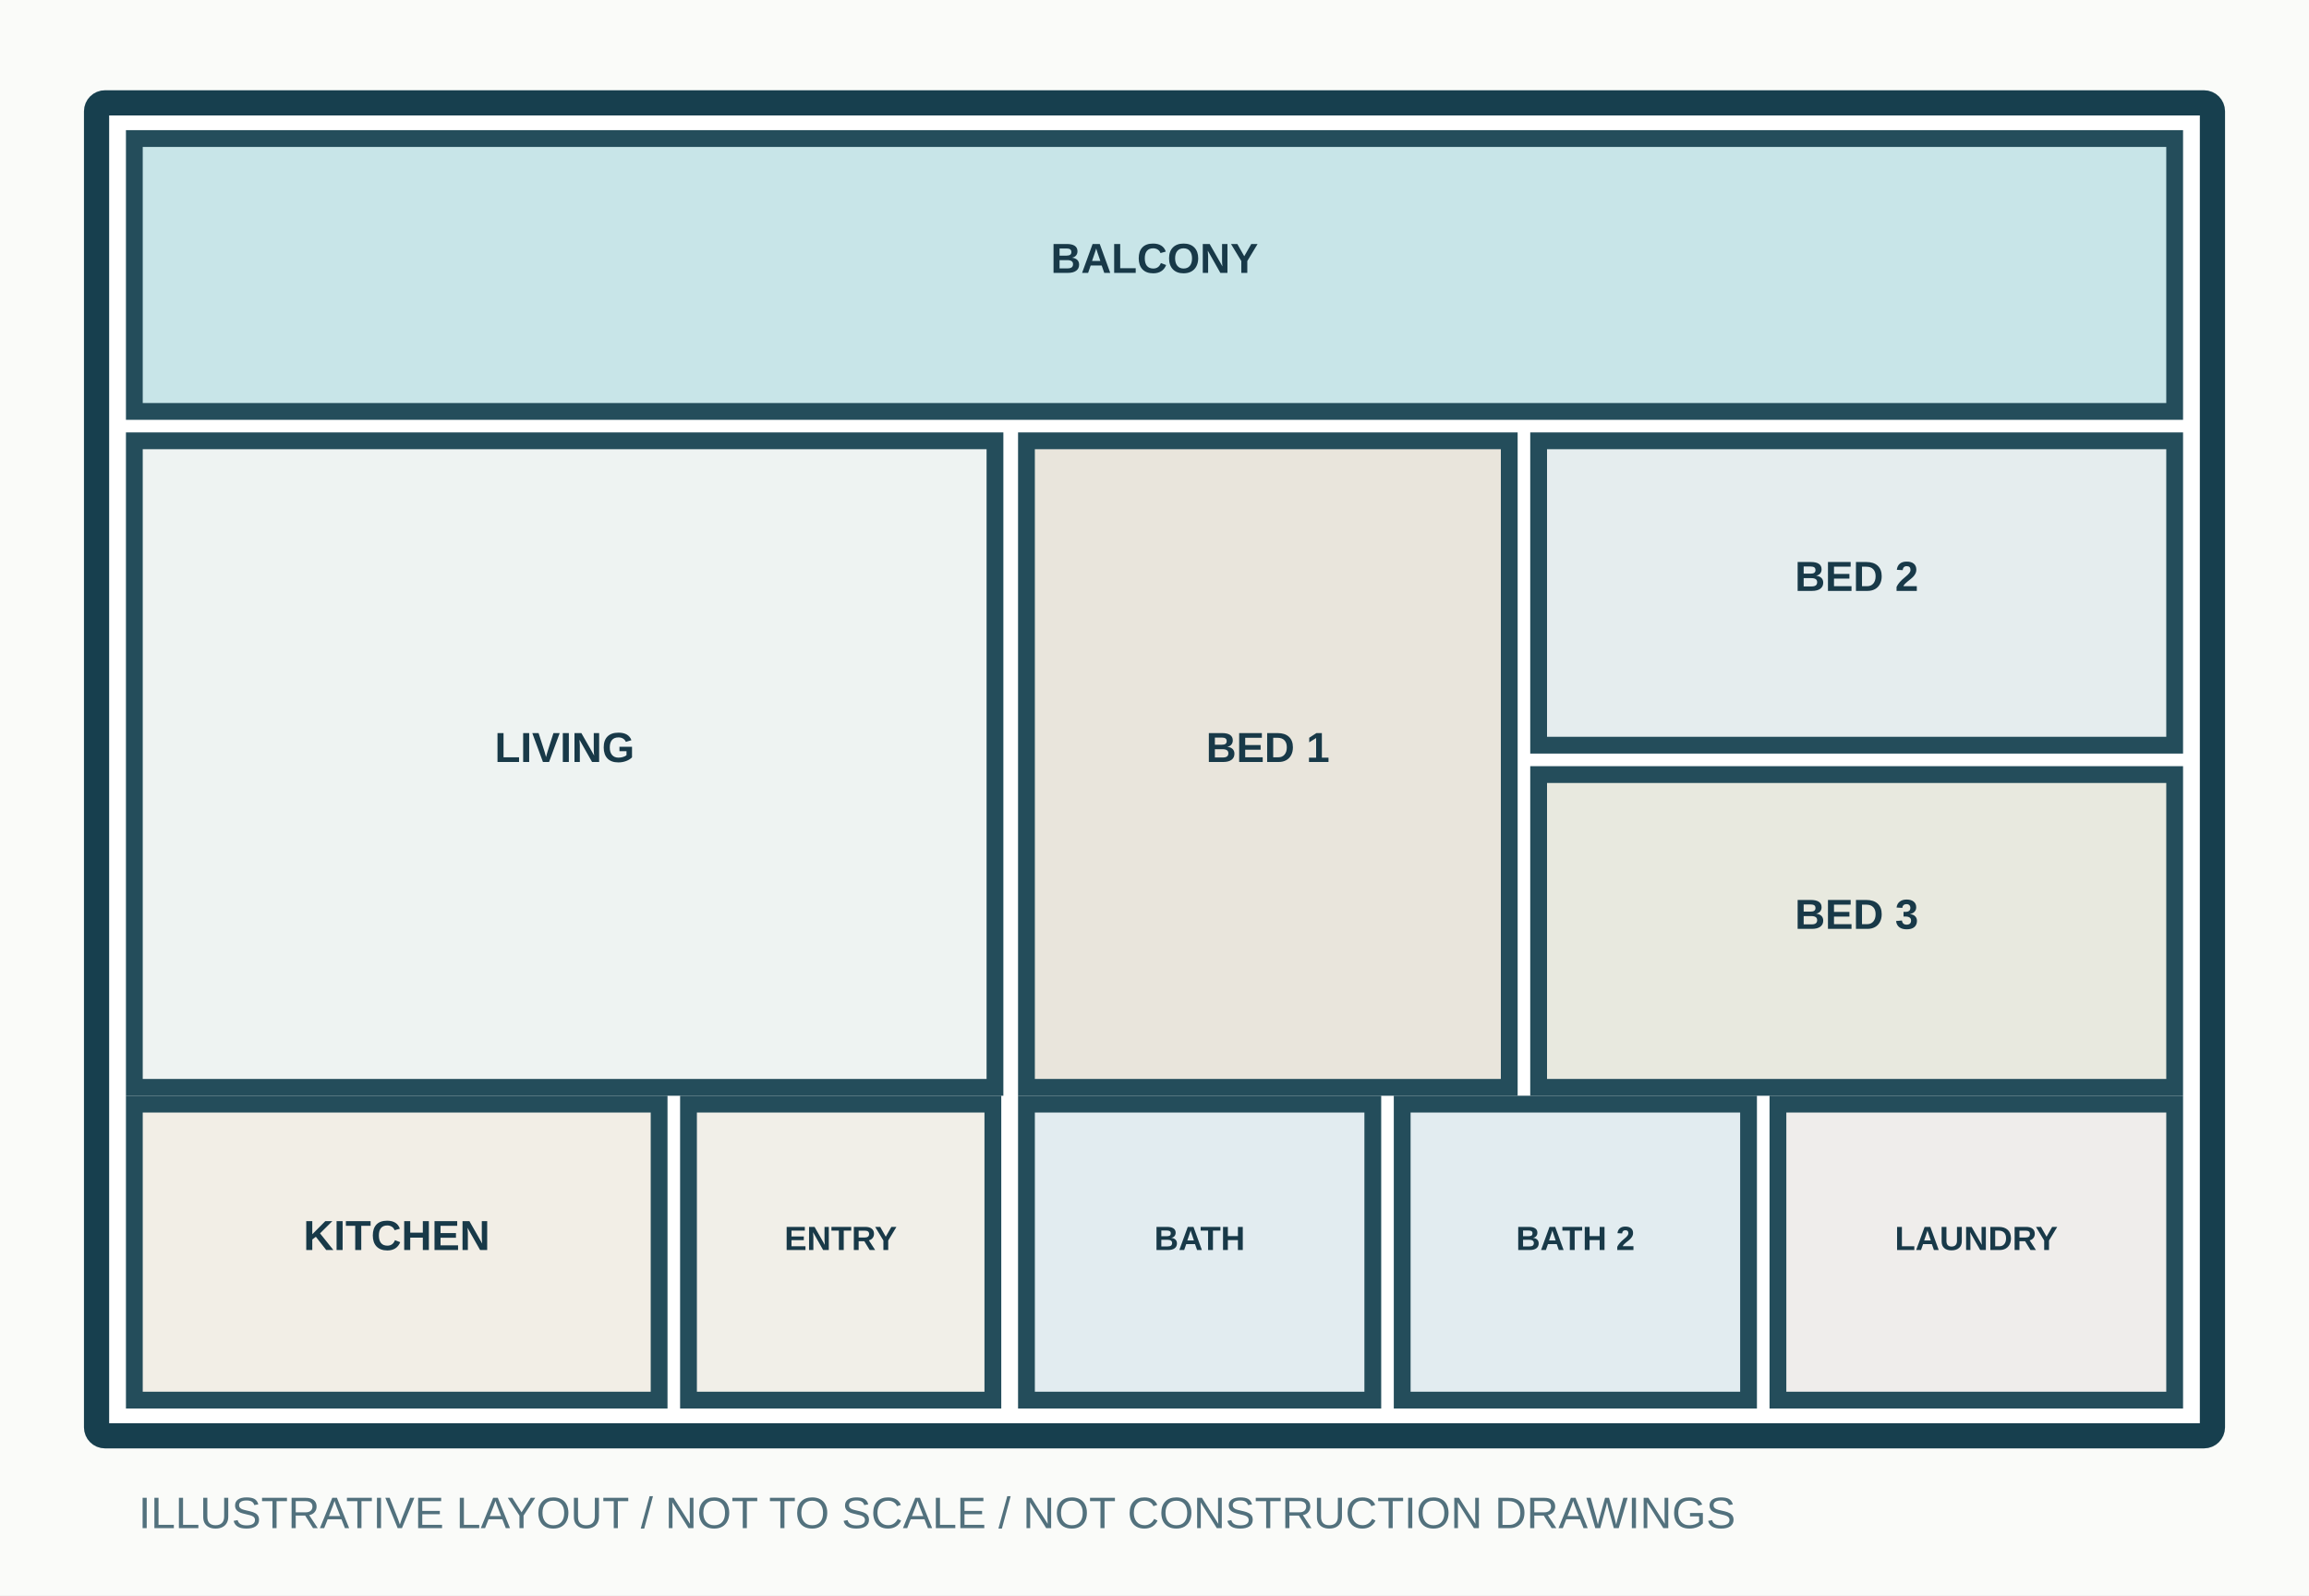
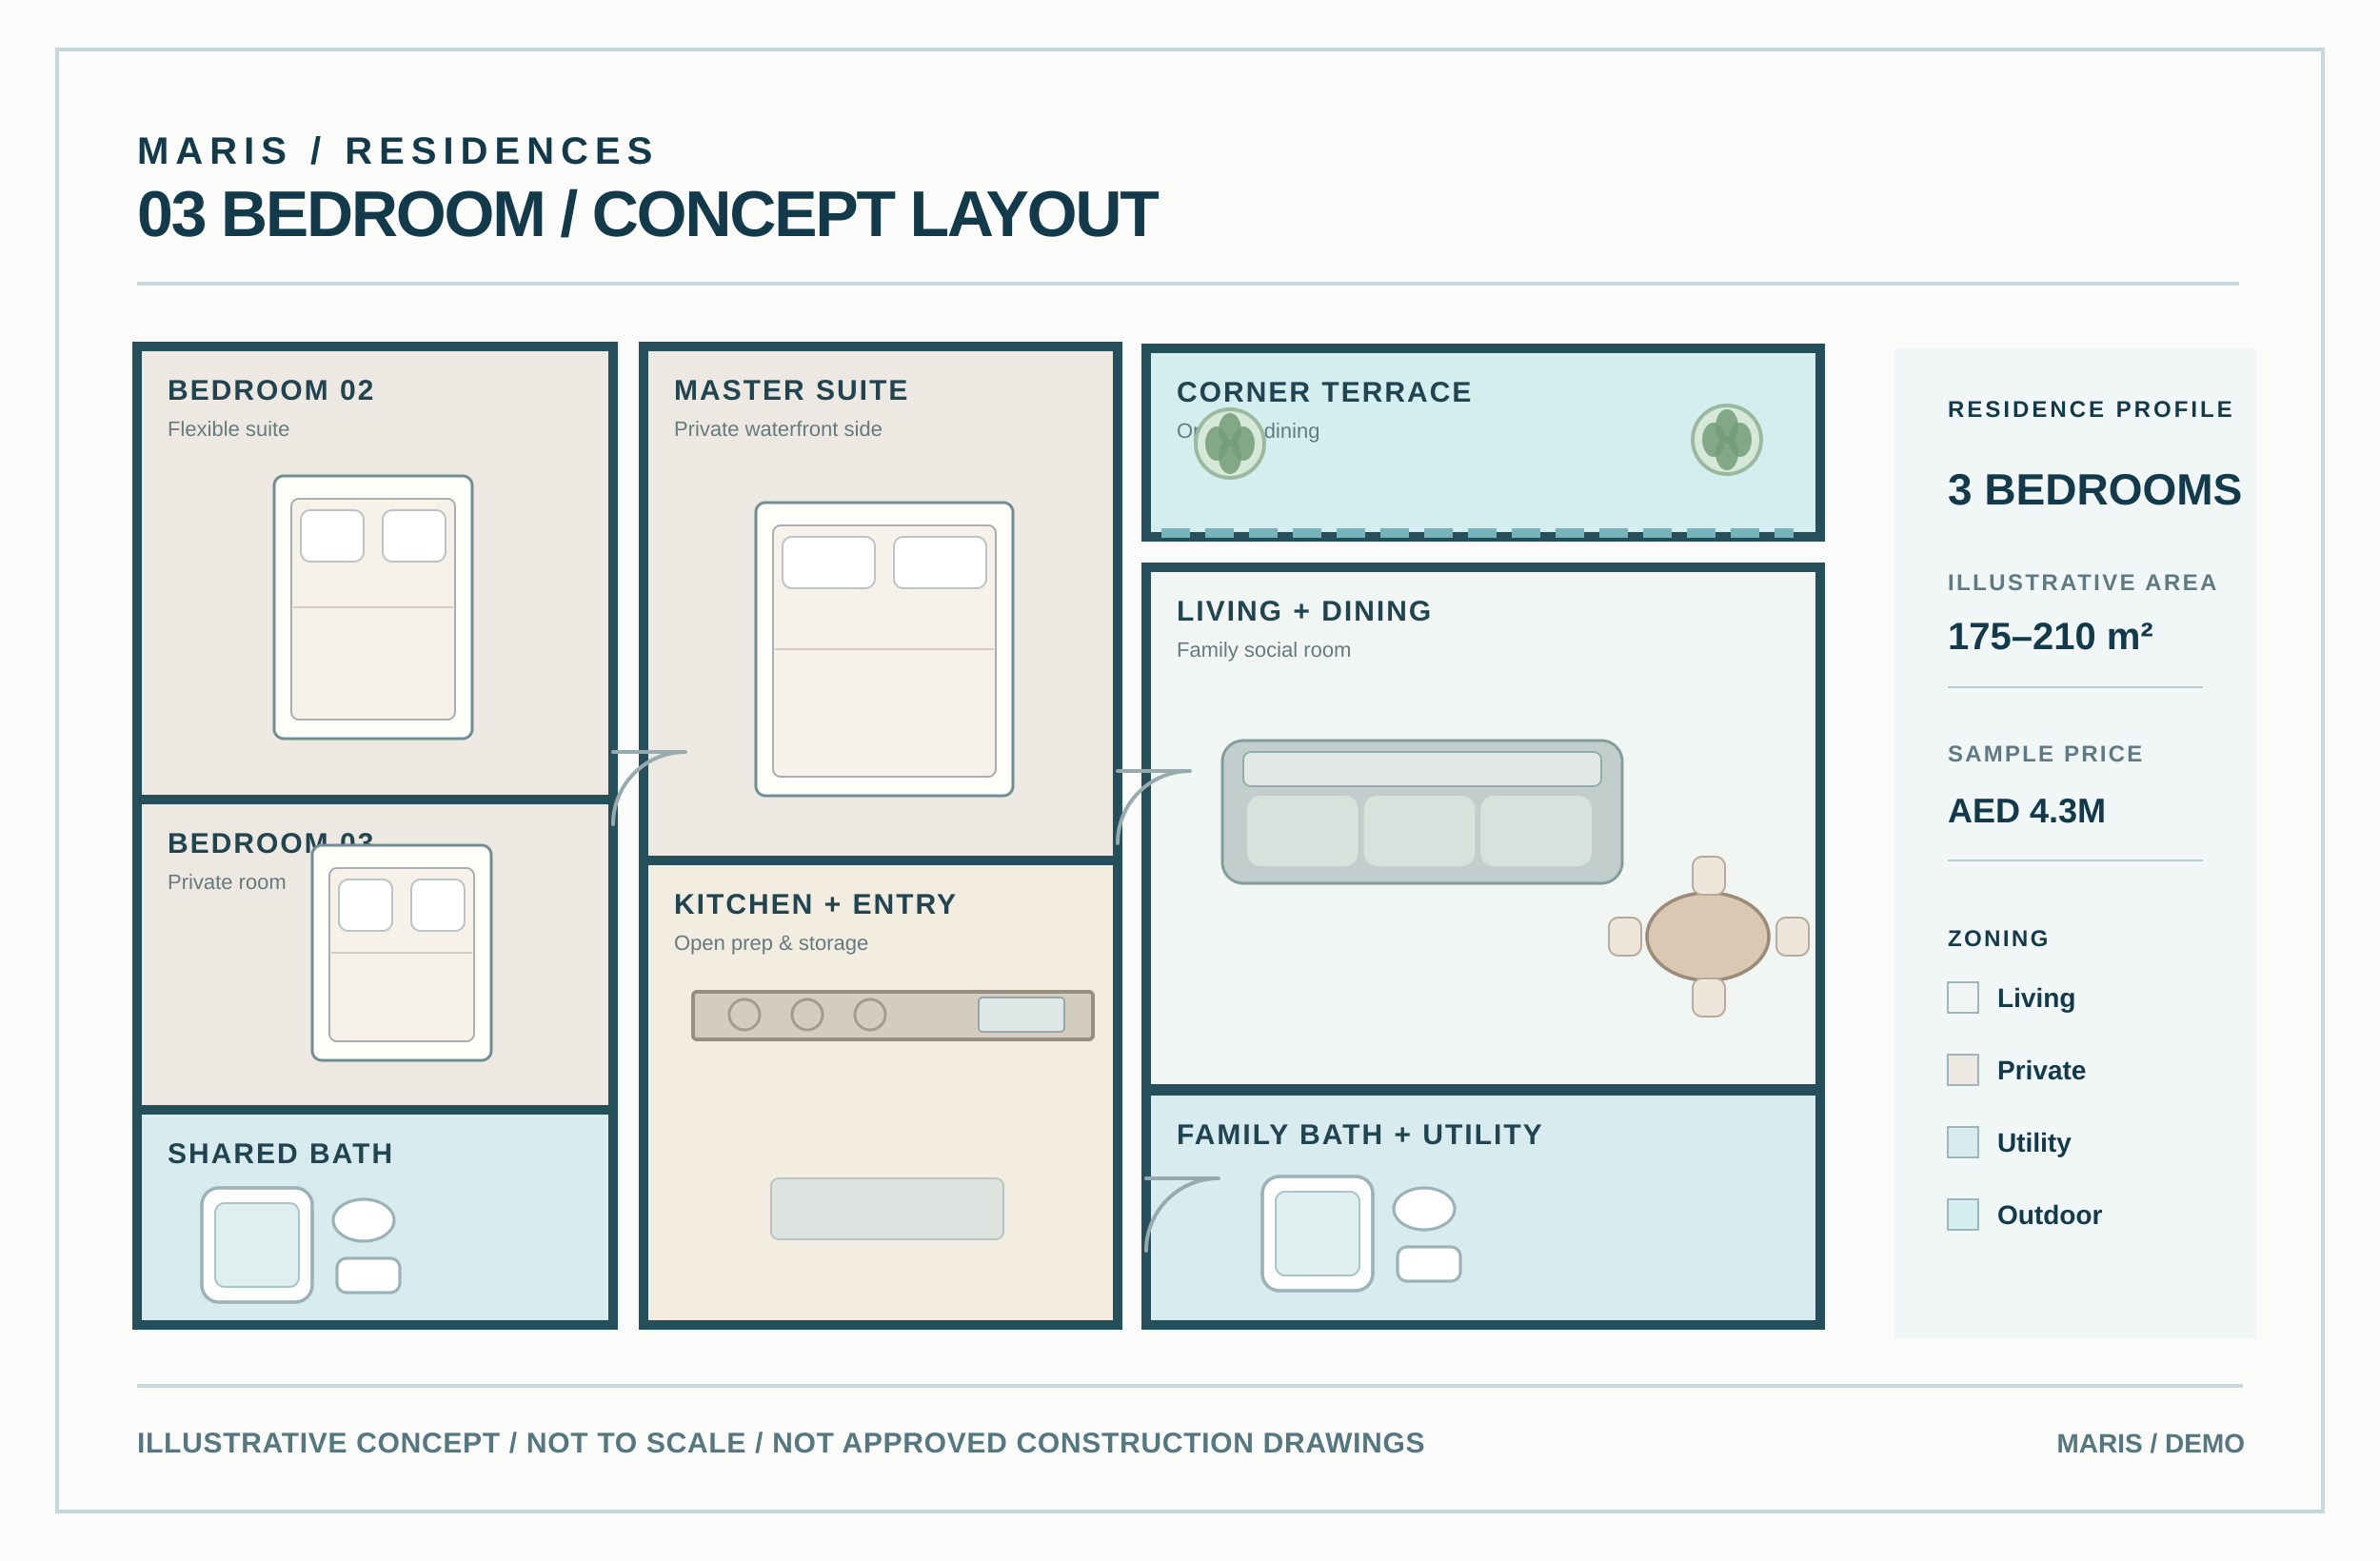
- <svg xmlns="http://www.w3.org/2000/svg" width="1100" height="760" viewBox="0 0 1100 760" role="img">
-   <rect width="1100" height="760" fill="#fafbf9" />
-   <rect x="46" y="49" width="1008" height="635" rx="4" fill="#fff" stroke="#173f4e" stroke-width="12" />
-   <rect x="64" y="66" width="972" height="130" fill="#c8e5e8" stroke="#244d5b" stroke-width="8" />
-   <text x="550.0" y="130.0" fill="#183948" font-family="Arial,sans-serif" font-size="20" font-weight="700" text-anchor="middle">BALCONY</text>
-   <rect x="64" y="210" width="410" height="308" fill="#eef3f2" stroke="#244d5b" stroke-width="8" />
-   <text x="269.0" y="363.0" fill="#183948" font-family="Arial,sans-serif" font-size="20" font-weight="700" text-anchor="middle">LIVING</text>
-   <rect x="64" y="526" width="250" height="141" fill="#f2eee6" stroke="#244d5b" stroke-width="8" />
-   <text x="189.0" y="595.5" fill="#183948" font-family="Arial,sans-serif" font-size="20" font-weight="700" text-anchor="middle">KITCHEN</text>
-   <rect x="328" y="526" width="145" height="141" fill="#f1efe8" stroke="#244d5b" stroke-width="8" />
-   <text x="400.5" y="595.5" fill="#183948" font-family="Arial,sans-serif" font-size="16" font-weight="700" text-anchor="middle">ENTRY</text>
-   <rect x="489" y="210" width="230" height="308" fill="#e9e5dc" stroke="#244d5b" stroke-width="8" />
-   <text x="604.0" y="363.0" fill="#183948" font-family="Arial,sans-serif" font-size="20" font-weight="700" text-anchor="middle">BED 1</text>
-   <rect x="733" y="210" width="303" height="145" fill="#e5edee" stroke="#244d5b" stroke-width="8" />
-   <text x="884.5" y="281.5" fill="#183948" font-family="Arial,sans-serif" font-size="20" font-weight="700" text-anchor="middle">BED 2</text>
-   <rect x="733" y="369" width="303" height="149" fill="#e8e9df" stroke="#244d5b" stroke-width="8" />
-   <text x="884.5" y="442.5" fill="#183948" font-family="Arial,sans-serif" font-size="20" font-weight="700" text-anchor="middle">BED 3</text>
-   <rect x="489" y="526" width="165" height="141" fill="#e2ecf0" stroke="#244d5b" stroke-width="8" />
-   <text x="571.5" y="595.5" fill="#183948" font-family="Arial,sans-serif" font-size="16" font-weight="700" text-anchor="middle">BATH</text>
-   <rect x="668" y="526" width="165" height="141" fill="#e2ecf0" stroke="#244d5b" stroke-width="8" />
-   <text x="750.5" y="595.5" fill="#183948" font-family="Arial,sans-serif" font-size="16" font-weight="700" text-anchor="middle">BATH 2</text>
-   <rect x="847" y="526" width="189" height="141" fill="#efedeb" stroke="#244d5b" stroke-width="8" />
-   <text x="941.5" y="595.5" fill="#183948" font-family="Arial,sans-serif" font-size="16" font-weight="700" text-anchor="middle">LAUNDRY</text>
-   <text x="66" y="728" font-size="21" font-family="Arial,sans-serif" fill="#52717d">ILLUSTRATIVE LAYOUT / NOT TO SCALE / NOT CONSTRUCTION DRAWINGS</text>
+ <svg xmlns="http://www.w3.org/2000/svg" viewBox="0 0 1250 820" width="1250" height="820" role="img" aria-labelledby="title desc">
+   <rect x="0" y="0" width="1250" height="820" rx="0" fill="#fbfcfa" stroke="none" stroke-width="0" />
+   <rect x="30" y="26" width="1190" height="768" rx="0" fill="none" stroke="#c6d8da" stroke-width="2" />
+   <text x="72" y="86" text-anchor="start" fill="#123a4b" font-family="Arial,Helvetica,sans-serif" font-size="20" font-weight="800" letter-spacing="3.5">MARIS / RESIDENCES</text>
+   <text x="72" y="124" text-anchor="start" fill="#123a4b" font-family="Arial,Helvetica,sans-serif" font-size="34" font-weight="800" letter-spacing="-1.1">03 BEDROOM / CONCEPT LAYOUT</text>
+   <line x1="72" y1="149" x2="1176" y2="149" stroke="#c7d8da" stroke-width="2" />
+   <rect x="995" y="183" width="190" height="520" rx="0" fill="#f1f6f6" stroke="none" stroke-width="0" />
+   <text x="1023" y="219" text-anchor="start" fill="#123a4b" font-family="Arial,Helvetica,sans-serif" font-size="12" font-weight="700" letter-spacing="1.5">RESIDENCE PROFILE</text>
+   <text x="1023" y="265" text-anchor="start" fill="#123a4b" font-family="Arial,Helvetica,sans-serif" font-size="23" font-weight="800" letter-spacing="">3 BEDROOMS</text>
+   <text x="1023" y="310" text-anchor="start" fill="#5f7a82" font-family="Arial,Helvetica,sans-serif" font-size="12" font-weight="700" letter-spacing="1.2">ILLUSTRATIVE AREA</text>
+   <text x="1023" y="341" text-anchor="start" fill="#123a4b" font-family="Arial,Helvetica,sans-serif" font-size="20" font-weight="700" letter-spacing="">175–210 m²</text>
+   <line x1="1023" y1="361" x2="1157" y2="361" stroke="#b8cdd0" stroke-width="1" />
+   <text x="1023" y="400" text-anchor="start" fill="#5f7a82" font-family="Arial,Helvetica,sans-serif" font-size="12" font-weight="700" letter-spacing="1.1">SAMPLE PRICE</text>
+   <text x="1023" y="432" text-anchor="start" fill="#123a4b" font-family="Arial,Helvetica,sans-serif" font-size="18" font-weight="800" letter-spacing="">AED 4.3M</text>
+   <line x1="1023" y1="452" x2="1157" y2="452" stroke="#b8cdd0" stroke-width="1" />
+   <text x="1023" y="497" text-anchor="start" fill="#123a4b" font-family="Arial,Helvetica,sans-serif" font-size="12" font-weight="700" letter-spacing="1.2">ZONING</text>
+   <rect x="1023" y="516" width="16" height="16" rx="0" fill="#f1f6f4" stroke="#9eb5b9" stroke-width="1" />
+   <text x="1049" y="529" text-anchor="start" fill="#123a4b" font-family="Arial,Helvetica,sans-serif" font-size="14" font-weight="600" letter-spacing="">Living</text>
+   <rect x="1023" y="554" width="16" height="16" rx="0" fill="#ede9e2" stroke="#9eb5b9" stroke-width="1" />
+   <text x="1049" y="567" text-anchor="start" fill="#123a4b" font-family="Arial,Helvetica,sans-serif" font-size="14" font-weight="600" letter-spacing="">Private</text>
+   <rect x="1023" y="592" width="16" height="16" rx="0" fill="#d8ecf0" stroke="#9eb5b9" stroke-width="1" />
+   <text x="1049" y="605" text-anchor="start" fill="#123a4b" font-family="Arial,Helvetica,sans-serif" font-size="14" font-weight="600" letter-spacing="">Utility</text>
+   <rect x="1023" y="630" width="16" height="16" rx="0" fill="#d4eef0" stroke="#9eb5b9" stroke-width="1" />
+   <text x="1049" y="643" text-anchor="start" fill="#123a4b" font-family="Arial,Helvetica,sans-serif" font-size="14" font-weight="600" letter-spacing="">Outdoor</text>
+   <line x1="72" y1="728" x2="1178" y2="728" stroke="#c7d8da" stroke-width="2" />
+   <text x="72" y="763" text-anchor="start" fill="#547780" font-family="Arial,Helvetica,sans-serif" font-size="15" font-weight="700" letter-spacing=".35">ILLUSTRATIVE CONCEPT  /  NOT TO SCALE  /  NOT APPROVED CONSTRUCTION DRAWINGS</text>
+   <text x="1179" y="763" text-anchor="end" fill="#547780" font-family="Arial,Helvetica,sans-serif" font-size="14" font-weight="700" letter-spacing="">MARIS / DEMO</text>
+   <rect x="602" y="183" width="354" height="99" rx="0" fill="#d4eef0" stroke="#254f5b" stroke-width="5" />
+   <text x="618" y="211" text-anchor="start" fill="#214451" font-family="Arial,Helvetica,sans-serif" font-size="15" font-weight="800" letter-spacing="1">CORNER TERRACE</text>
+   <text x="618" y="230" text-anchor="start" fill="#657a7d" font-family="Arial,Helvetica,sans-serif" font-size="11" font-weight="500" letter-spacing="">Open-air dining</text>
+   <circle cx="907" cy="231" r="18" fill="#d6e9d8" stroke="#9ab99f" stroke-width="2" />
+   <ellipse cx="900" cy="231" rx="6" ry="9" fill="#739c78" opacity=".85" />
+   <ellipse cx="914" cy="231" rx="6" ry="9" fill="#739c78" opacity=".85" />
+   <ellipse cx="907" cy="224" rx="6" ry="9" fill="#739c78" opacity=".85" />
+   <ellipse cx="907" cy="238" rx="6" ry="9" fill="#739c78" opacity=".85" />
+   <circle cx="646" cy="233" r="18" fill="#d6e9d8" stroke="#9ab99f" stroke-width="2" />
+   <ellipse cx="639" cy="233" rx="6" ry="9" fill="#739c78" opacity=".85" />
+   <ellipse cx="653" cy="233" rx="6" ry="9" fill="#739c78" opacity=".85" />
+   <ellipse cx="646" cy="226" rx="6" ry="9" fill="#739c78" opacity=".85" />
+   <ellipse cx="646" cy="240" rx="6" ry="9" fill="#739c78" opacity=".85" />
+   <line x1="610" y1="280" x2="942" y2="280" stroke="#76b4bc" stroke-width="5" stroke-dasharray="15 8" />
+   <rect x="72" y="182" width="250" height="238" rx="0" fill="#ede9e2" stroke="#254f5b" stroke-width="5" />
+   <text x="88" y="210" text-anchor="start" fill="#214451" font-family="Arial,Helvetica,sans-serif" font-size="15" font-weight="800" letter-spacing="1">BEDROOM 02</text>
+   <text x="88" y="229" text-anchor="start" fill="#657a7d" font-family="Arial,Helvetica,sans-serif" font-size="11" font-weight="500" letter-spacing="">Flexible suite</text>
+   <rect x="144" y="250" width="104" height="138" rx="5" fill="#fdfdfa" stroke="#718d92" stroke-width="1.5" />
+   <rect x="153" y="262" width="86" height="116" rx="4" fill="#f6f2ea" stroke="#a9afb0" stroke-width="1" />
+   <rect x="158" y="268" width="33.0" height="27" rx="5" fill="#fff" stroke="#bbc4c2" stroke-width="1" />
+   <rect x="201.0" y="268" width="33.0" height="27" rx="5" fill="#fff" stroke="#bbc4c2" stroke-width="1" />
+   <line x1="154" y1="319.0" x2="238" y2="319.0" stroke="#d6ccc0" stroke-width="1" />
+   <rect x="72" y="420" width="250" height="163" rx="0" fill="#ede9e2" stroke="#254f5b" stroke-width="5" />
+   <text x="88" y="448" text-anchor="start" fill="#214451" font-family="Arial,Helvetica,sans-serif" font-size="15" font-weight="800" letter-spacing="1">BEDROOM 03</text>
+   <text x="88" y="467" text-anchor="start" fill="#657a7d" font-family="Arial,Helvetica,sans-serif" font-size="11" font-weight="500" letter-spacing="">Private room</text>
+   <rect x="164" y="444" width="94" height="113" rx="5" fill="#fdfdfa" stroke="#718d92" stroke-width="1.5" />
+   <rect x="173" y="456" width="76" height="91" rx="4" fill="#f6f2ea" stroke="#a9afb0" stroke-width="1" />
+   <rect x="178" y="462" width="28.0" height="27" rx="5" fill="#fff" stroke="#bbc4c2" stroke-width="1" />
+   <rect x="216.0" y="462" width="28.0" height="27" rx="5" fill="#fff" stroke="#bbc4c2" stroke-width="1" />
+   <line x1="174" y1="500.5" x2="248" y2="500.5" stroke="#d6ccc0" stroke-width="1" />
+   <rect x="72" y="583" width="250" height="113" rx="0" fill="#d8ecf0" stroke="#254f5b" stroke-width="5" />
+   <text x="88" y="611" text-anchor="start" fill="#214451" font-family="Arial,Helvetica,sans-serif" font-size="15" font-weight="800" letter-spacing="1">SHARED BATH</text>
+   <rect x="106" y="624" width="58" height="60" rx="9" fill="#fff" stroke="#9ab2b8" stroke-width="1.8" />
+   <rect x="113" y="632" width="44" height="44" rx="5" fill="#dfeff0" stroke="#a7c4c9" stroke-width="1" />
+   <ellipse cx="191" cy="641" rx="16" ry="11" fill="#fff" stroke="#9ab2b8" stroke-width="1.6" />
+   <rect x="177" y="661" width="33" height="18" rx="5" fill="#fff" stroke="#9ab2b8" stroke-width="1.6" />
+   <rect x="338" y="182" width="249" height="270" rx="0" fill="#ede9e2" stroke="#254f5b" stroke-width="5" />
+   <text x="354" y="210" text-anchor="start" fill="#214451" font-family="Arial,Helvetica,sans-serif" font-size="15" font-weight="800" letter-spacing="1">MASTER SUITE</text>
+   <text x="354" y="229" text-anchor="start" fill="#657a7d" font-family="Arial,Helvetica,sans-serif" font-size="11" font-weight="500" letter-spacing="">Private waterfront side</text>
+   <rect x="397" y="264" width="135" height="154" rx="5" fill="#fdfdfa" stroke="#718d92" stroke-width="1.5" />
+   <rect x="406" y="276" width="117" height="132" rx="4" fill="#f6f2ea" stroke="#a9afb0" stroke-width="1" />
+   <rect x="411" y="282" width="48.5" height="27" rx="5" fill="#fff" stroke="#bbc4c2" stroke-width="1" />
+   <rect x="469.5" y="282" width="48.5" height="27" rx="5" fill="#fff" stroke="#bbc4c2" stroke-width="1" />
+   <line x1="407" y1="341.0" x2="522" y2="341.0" stroke="#d6ccc0" stroke-width="1" />
+   <rect x="602" y="298" width="354" height="274" rx="0" fill="#f1f6f4" stroke="#254f5b" stroke-width="5" />
+   <text x="618" y="326" text-anchor="start" fill="#214451" font-family="Arial,Helvetica,sans-serif" font-size="15" font-weight="800" letter-spacing="1">LIVING + DINING</text>
+   <text x="618" y="345" text-anchor="start" fill="#657a7d" font-family="Arial,Helvetica,sans-serif" font-size="11" font-weight="500" letter-spacing="">Family social room</text>
+   <rect x="642" y="389" width="210" height="75" rx="11" fill="#c1cecc" stroke="#839d9b" stroke-width="1.5" />
+   <rect x="653" y="395" width="188" height="18" rx="4" fill="#e2e8e4" stroke="#91adaa" stroke-width="1" />
+   <rect x="655.0" y="418" width="58.333" height="37" rx="7" fill="#d8e1db" stroke="none" stroke-width="0" />
+   <rect x="716.333" y="418" width="58.333" height="37" rx="7" fill="#d8e1db" stroke="none" stroke-width="0" />
+   <rect x="777.667" y="418" width="58.333" height="37" rx="7" fill="#d8e1db" stroke="none" stroke-width="0" />
+   <ellipse cx="897" cy="492" rx="32" ry="23.04" fill="#dac8b2" stroke="#9b8c79" stroke-width="1.8" />
+   <rect x="845" y="482" width="17" height="20" rx="5" fill="#eee6db" stroke="#b7aa9b" stroke-width="1" />
+   <rect x="933" y="482" width="17" height="20" rx="5" fill="#eee6db" stroke="#b7aa9b" stroke-width="1" />
+   <rect x="889" y="450" width="17" height="20" rx="5" fill="#eee6db" stroke="#b7aa9b" stroke-width="1" />
+   <rect x="889" y="514" width="17" height="20" rx="5" fill="#eee6db" stroke="#b7aa9b" stroke-width="1" />
+   <rect x="338" y="452" width="249" height="244" rx="0" fill="#f3ece1" stroke="#254f5b" stroke-width="5" />
+   <text x="354" y="480" text-anchor="start" fill="#214451" font-family="Arial,Helvetica,sans-serif" font-size="15" font-weight="800" letter-spacing="1">KITCHEN + ENTRY</text>
+   <text x="354" y="499" text-anchor="start" fill="#657a7d" font-family="Arial,Helvetica,sans-serif" font-size="11" font-weight="500" letter-spacing="">Open prep &amp; storage</text>
+   <rect x="364" y="521" width="210" height="25" rx="2" fill="#d5ccc0" stroke="#988f83" stroke-width="2" />
+   <circle cx="391" cy="533" r="8" fill="none" stroke="#a39b8e" stroke-width="1.5" />
+   <circle cx="424" cy="533" r="8" fill="none" stroke="#a39b8e" stroke-width="1.5" />
+   <circle cx="457" cy="533" r="8" fill="none" stroke="#a39b8e" stroke-width="1.5" />
+   <rect x="514" y="524" width="45" height="18" rx="2" fill="#dee7e6" stroke="#94a8a9" stroke-width="1" />
+   <rect x="405" y="619" width="122" height="32" rx="4" fill="#dfe4e1" stroke="#b7c6c2" stroke-width="1" />
+   <rect x="602" y="573" width="354" height="123" rx="0" fill="#d8ecf0" stroke="#254f5b" stroke-width="5" />
+   <text x="618" y="601" text-anchor="start" fill="#214451" font-family="Arial,Helvetica,sans-serif" font-size="15" font-weight="800" letter-spacing="1">FAMILY BATH + UTILITY</text>
+   <rect x="663" y="618" width="58" height="60" rx="9" fill="#fff" stroke="#9ab2b8" stroke-width="1.8" />
+   <rect x="670" y="626" width="44" height="44" rx="5" fill="#dfeff0" stroke="#a7c4c9" stroke-width="1" />
+   <ellipse cx="748" cy="635" rx="16" ry="11" fill="#fff" stroke="#9ab2b8" stroke-width="1.6" />
+   <rect x="734" y="655" width="33" height="18" rx="5" fill="#fff" stroke="#9ab2b8" stroke-width="1.6" />
+   <path d="M322 395 L360 395 M322 433 A38 38 0 0 1 360 395" fill="none" stroke="#97aaad" stroke-width="2" stroke-linejoin="round" stroke-linecap="round" />
+   <path d="M587 405 L625 405 M587 443 A38 38 0 0 1 625 405" fill="none" stroke="#97aaad" stroke-width="2" stroke-linejoin="round" stroke-linecap="round" />
+   <path d="M602 619 L640 619 M602 657 A38 38 0 0 1 640 619" fill="none" stroke="#97aaad" stroke-width="2" stroke-linejoin="round" stroke-linecap="round" />
</svg>
